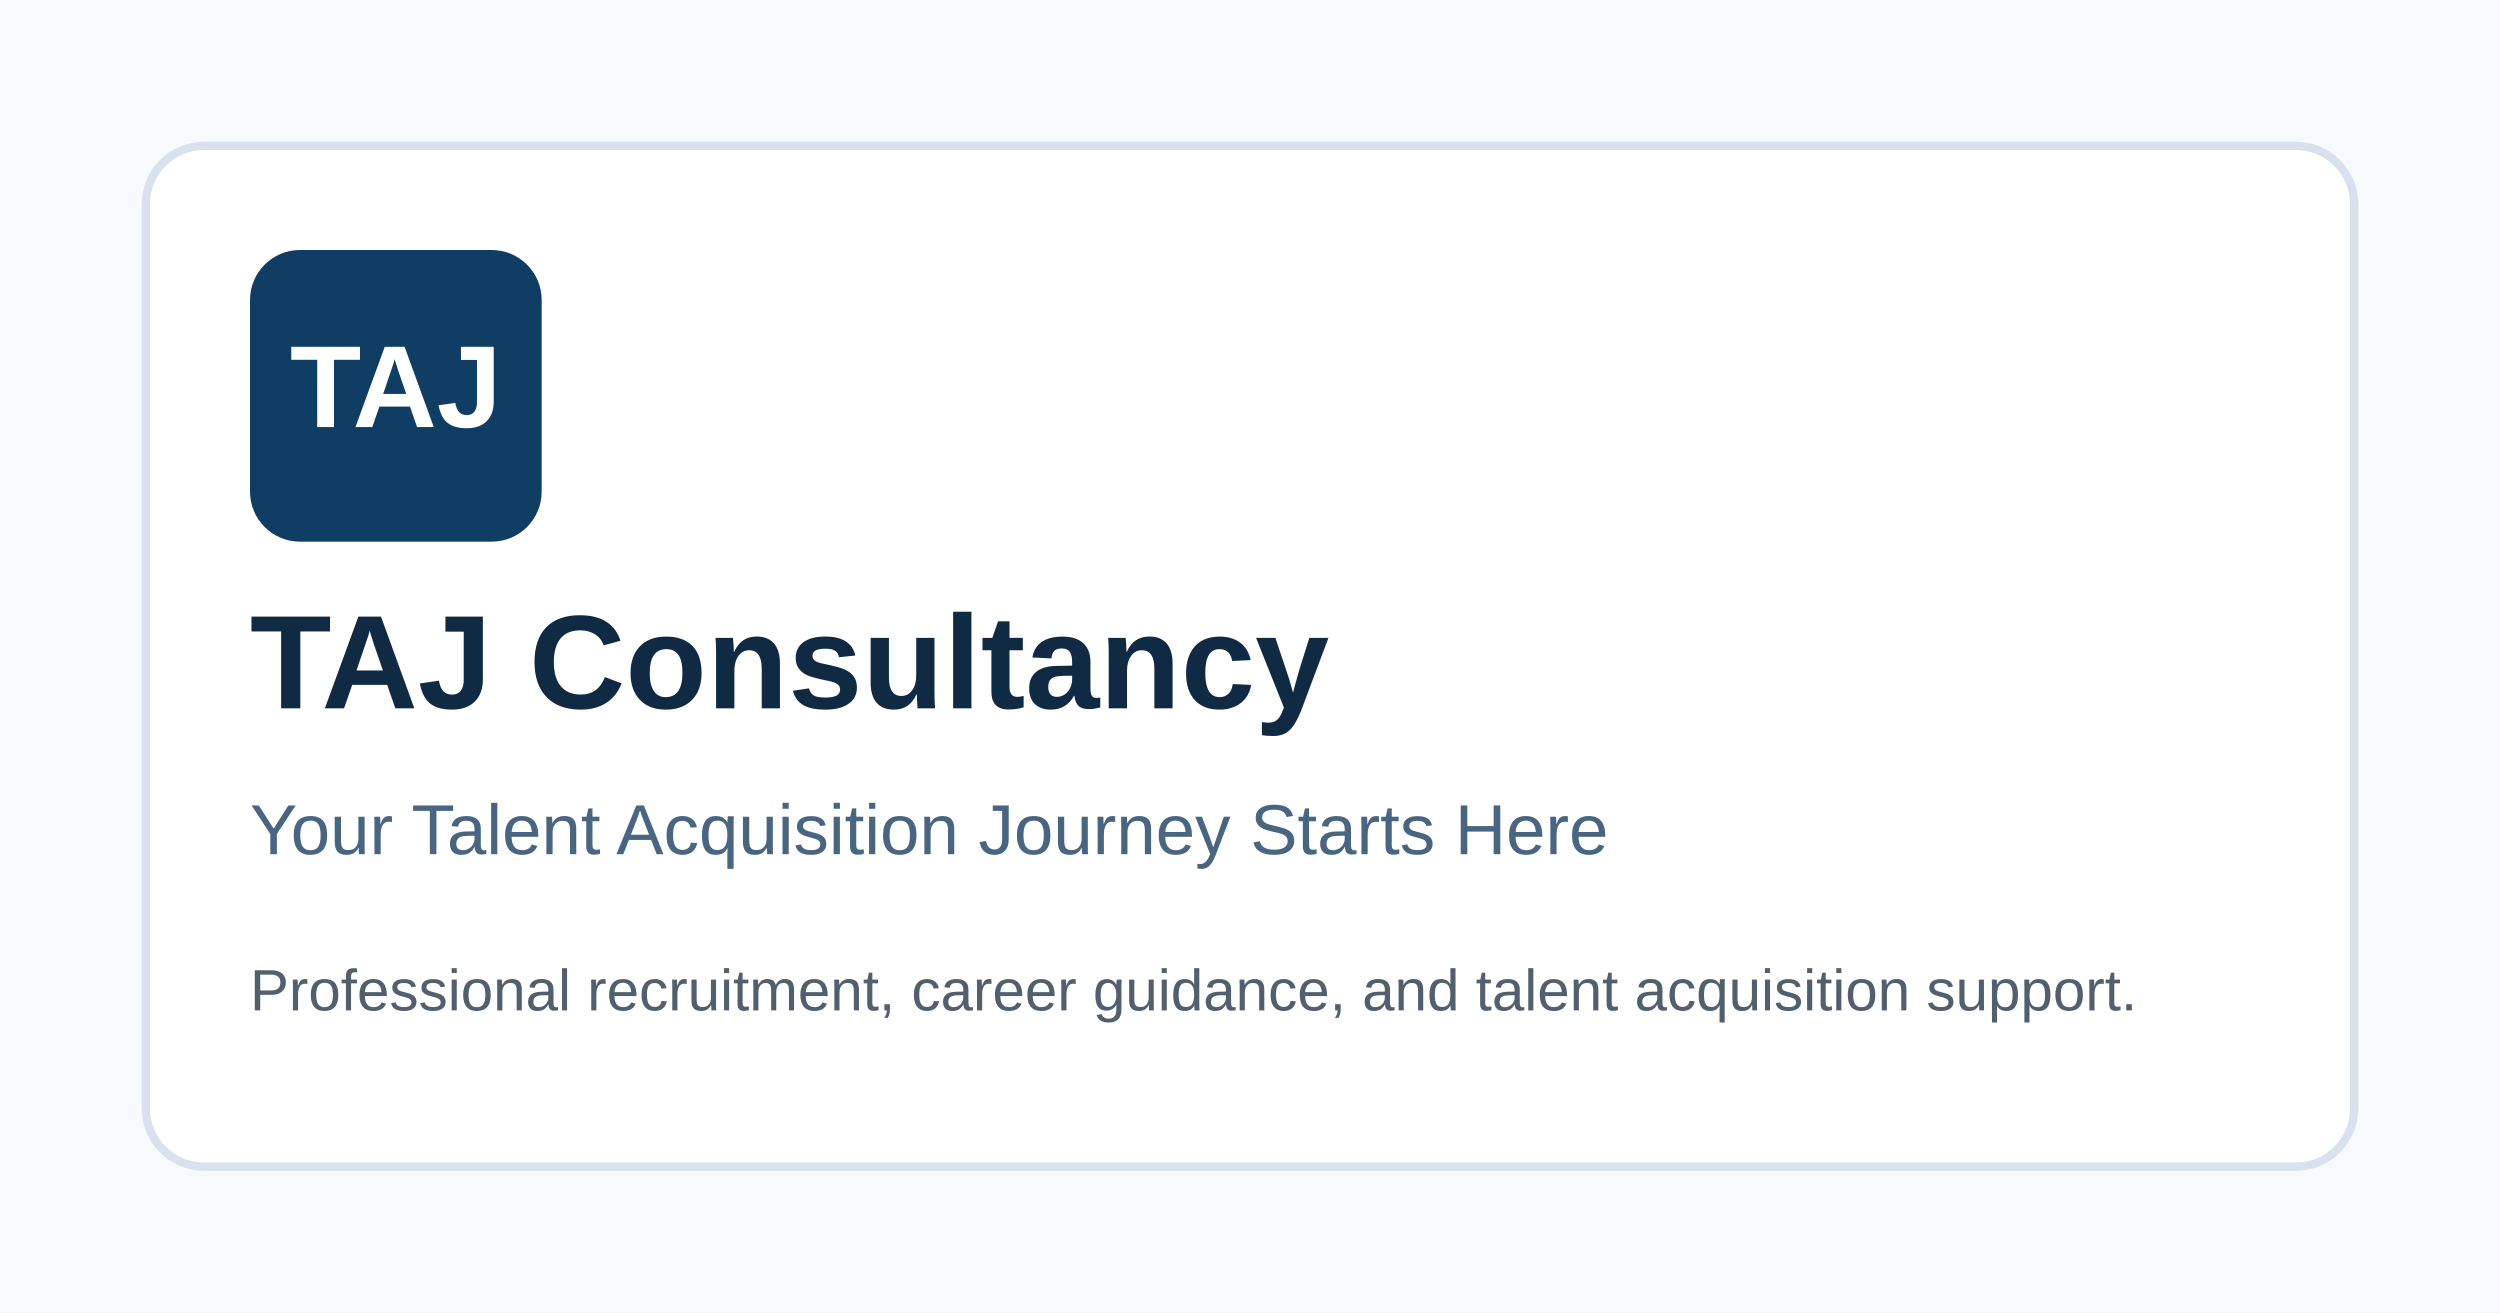
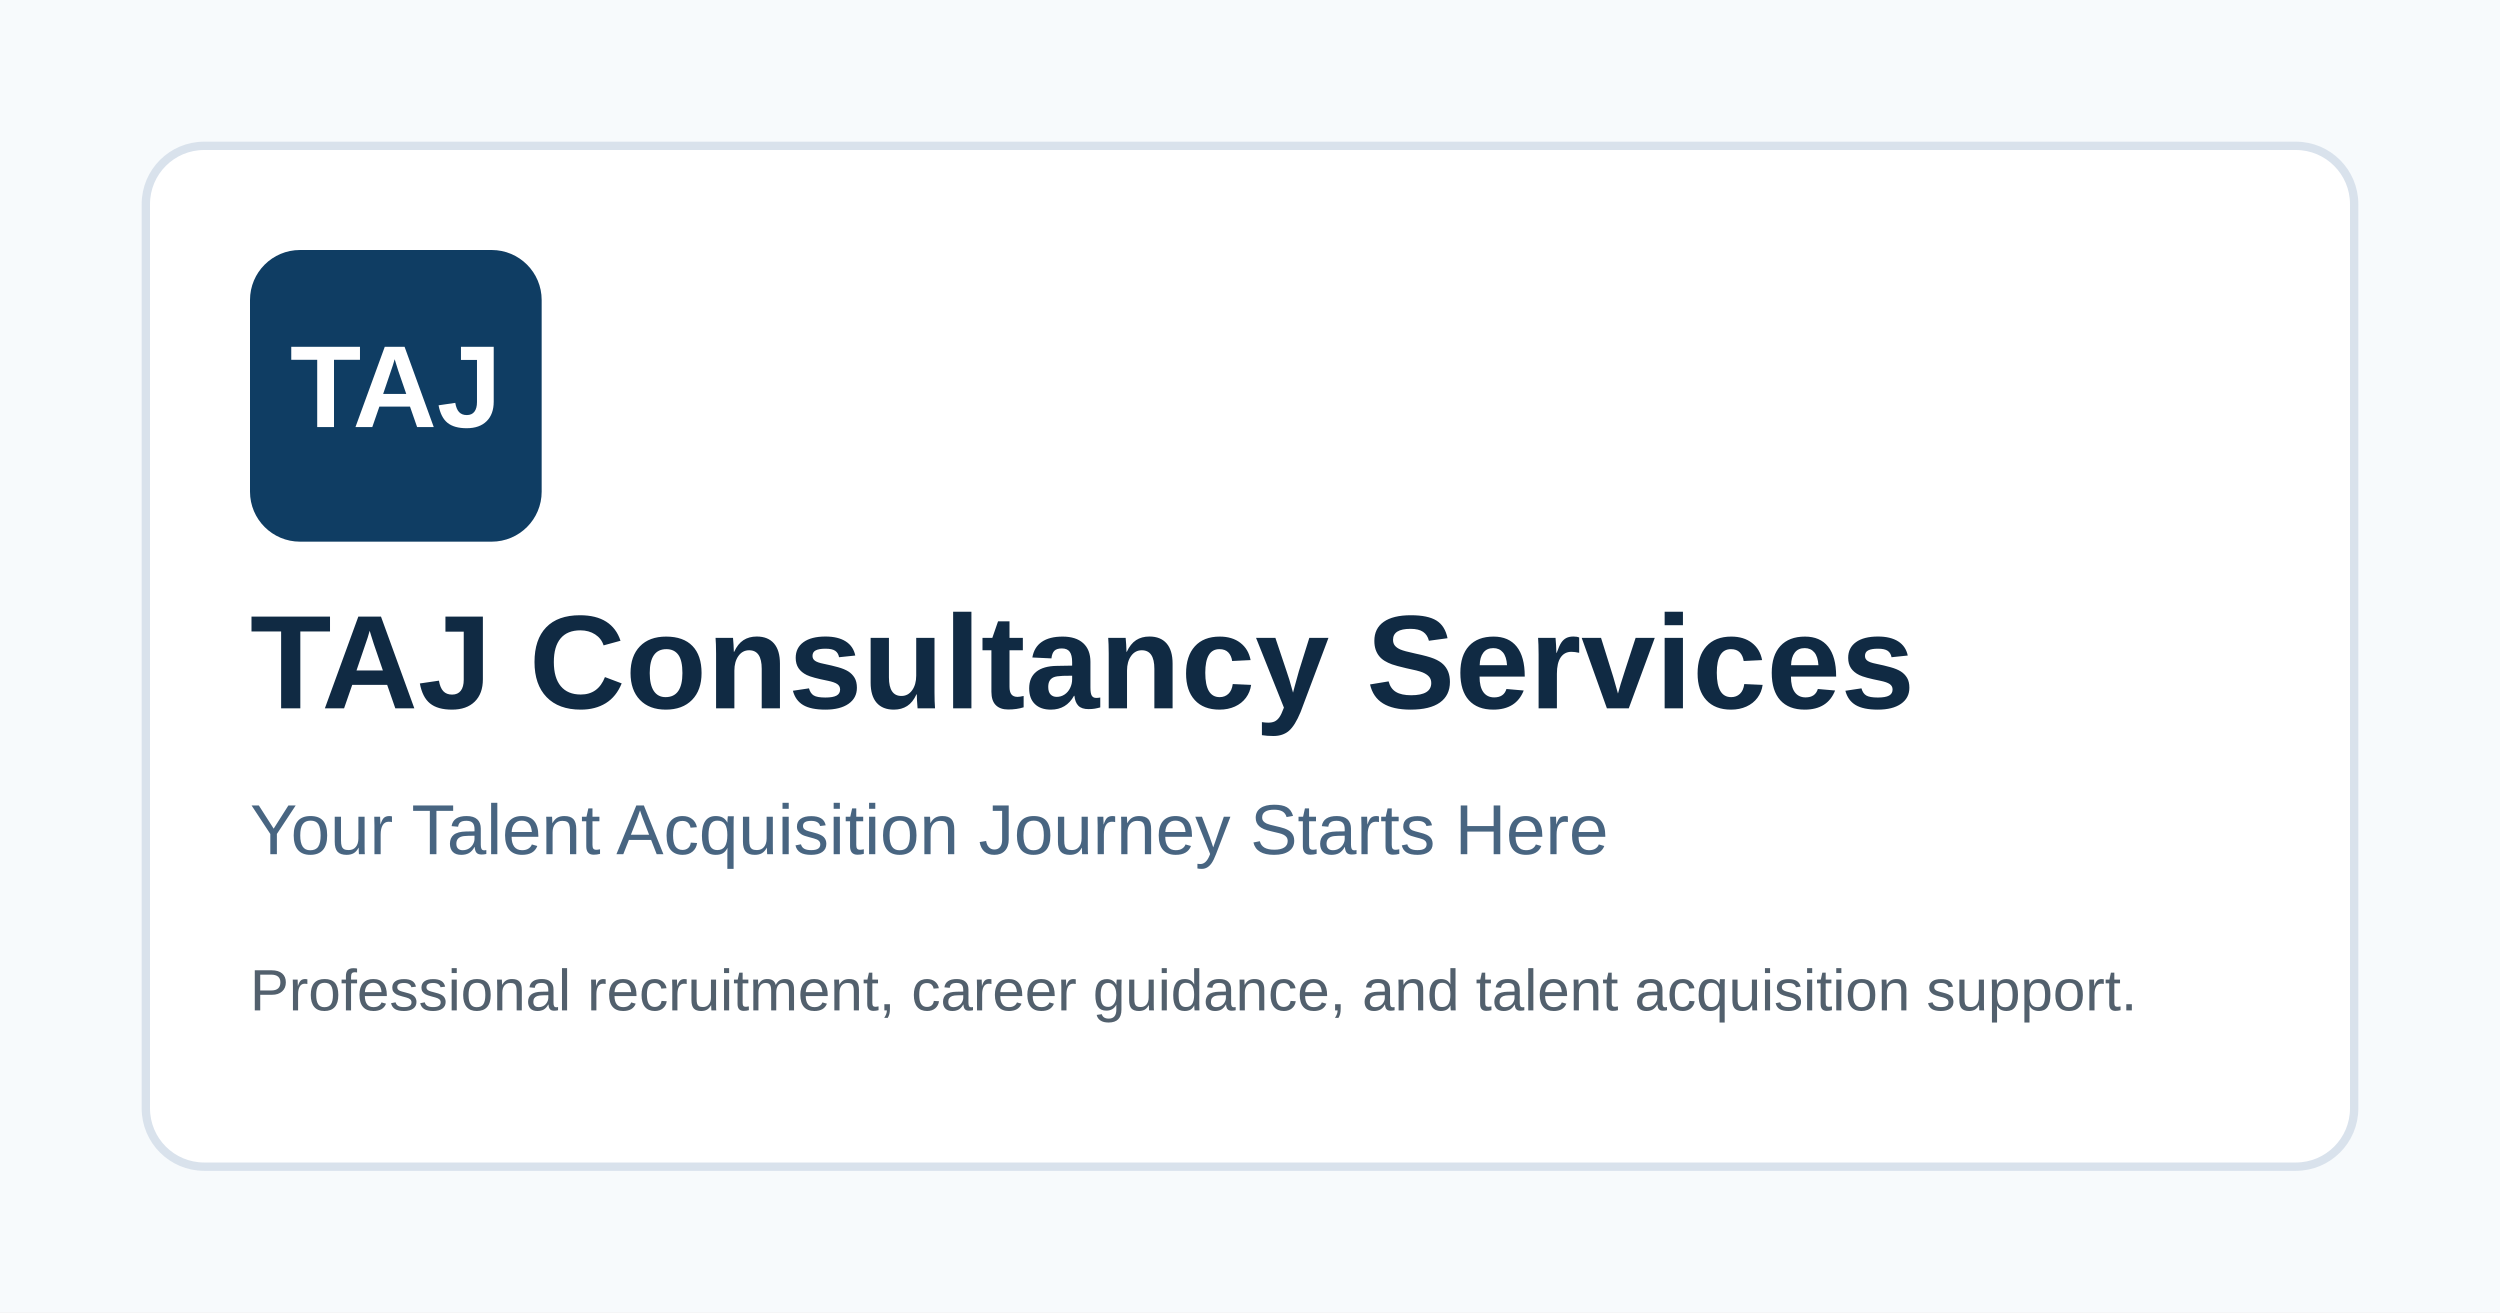
- <svg xmlns="http://www.w3.org/2000/svg" viewBox="0 0 1200 630" role="img" aria-label="TAJ Consultancy social preview">
+ <svg xmlns="http://www.w3.org/2000/svg" viewBox="0 0 1200 630" role="img" aria-label="TAJ Consultancy Services social preview">
  <rect width="1200" height="630" fill="#f7fafc" />
  <rect x="70" y="70" width="1060" height="490" rx="28" fill="#ffffff" stroke="#d9e2ec" stroke-width="4" />
  <rect x="120" y="120" width="140" height="140" rx="24" fill="#0f3d63" />
  <text x="190" y="205" text-anchor="middle" font-family="Arial, sans-serif" font-size="56" font-weight="700" fill="#ffffff">TAJ</text>
-   <text x="120" y="340" font-family="Arial, sans-serif" font-size="64" font-weight="700" fill="#102a43">TAJ Consultancy</text>
+   <text x="120" y="340" font-family="Arial, sans-serif" font-size="64" font-weight="700" fill="#102a43">TAJ Consultancy Services</text>
  <text x="120" y="410" font-family="Arial, sans-serif" font-size="34" fill="#486581">Your Talent Acquisition Journey Starts Here</text>
  <text x="120" y="485" font-family="Arial, sans-serif" font-size="28" fill="#52606d">Professional recruitment, career guidance, and talent acquisition support.</text>
</svg>
